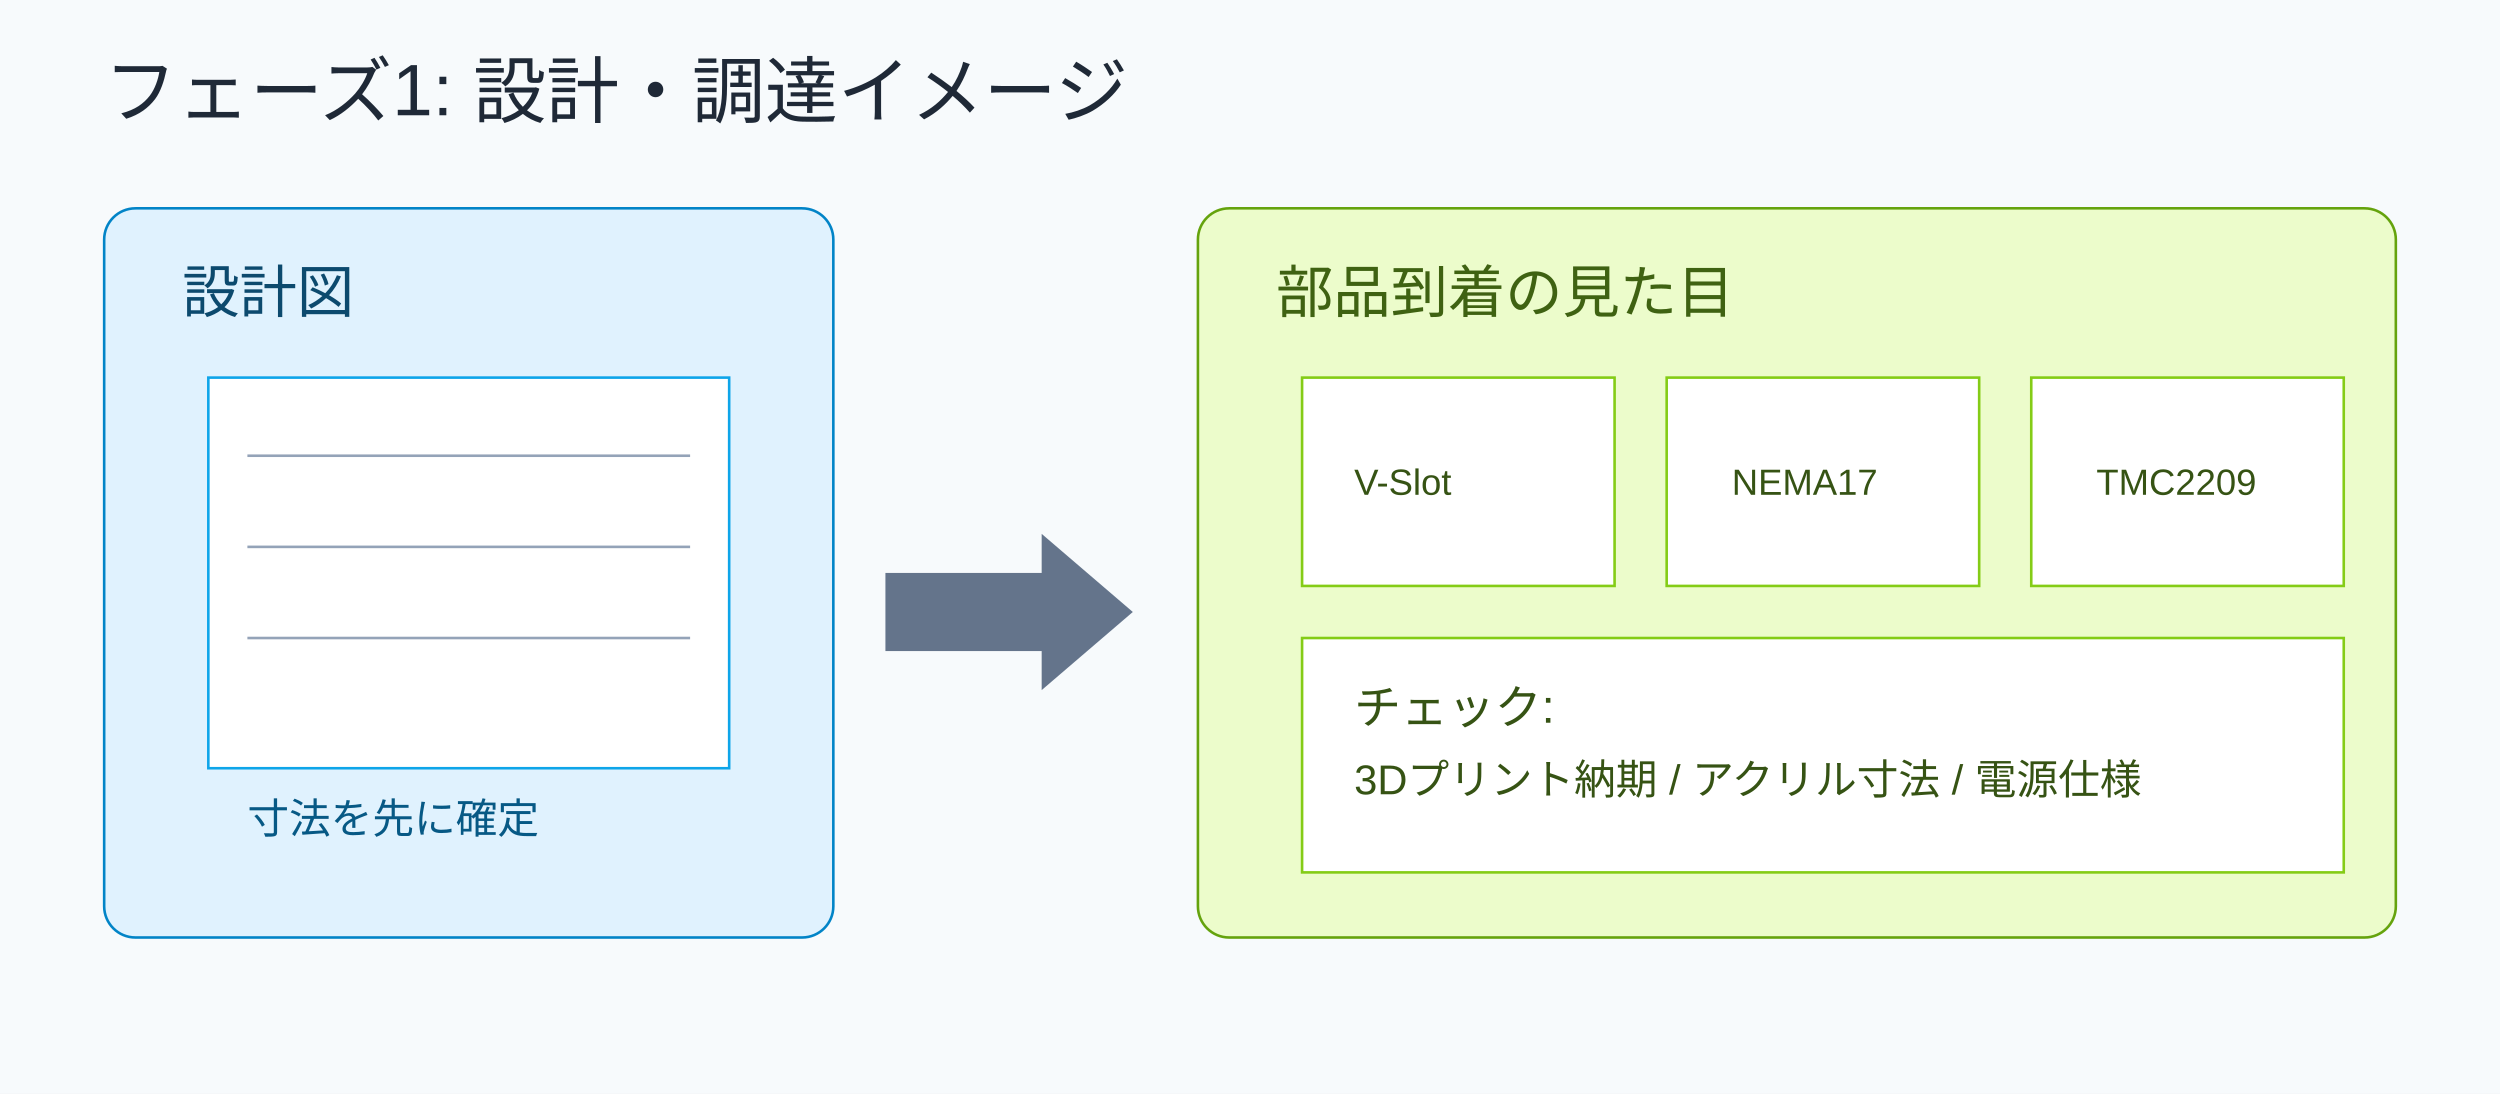
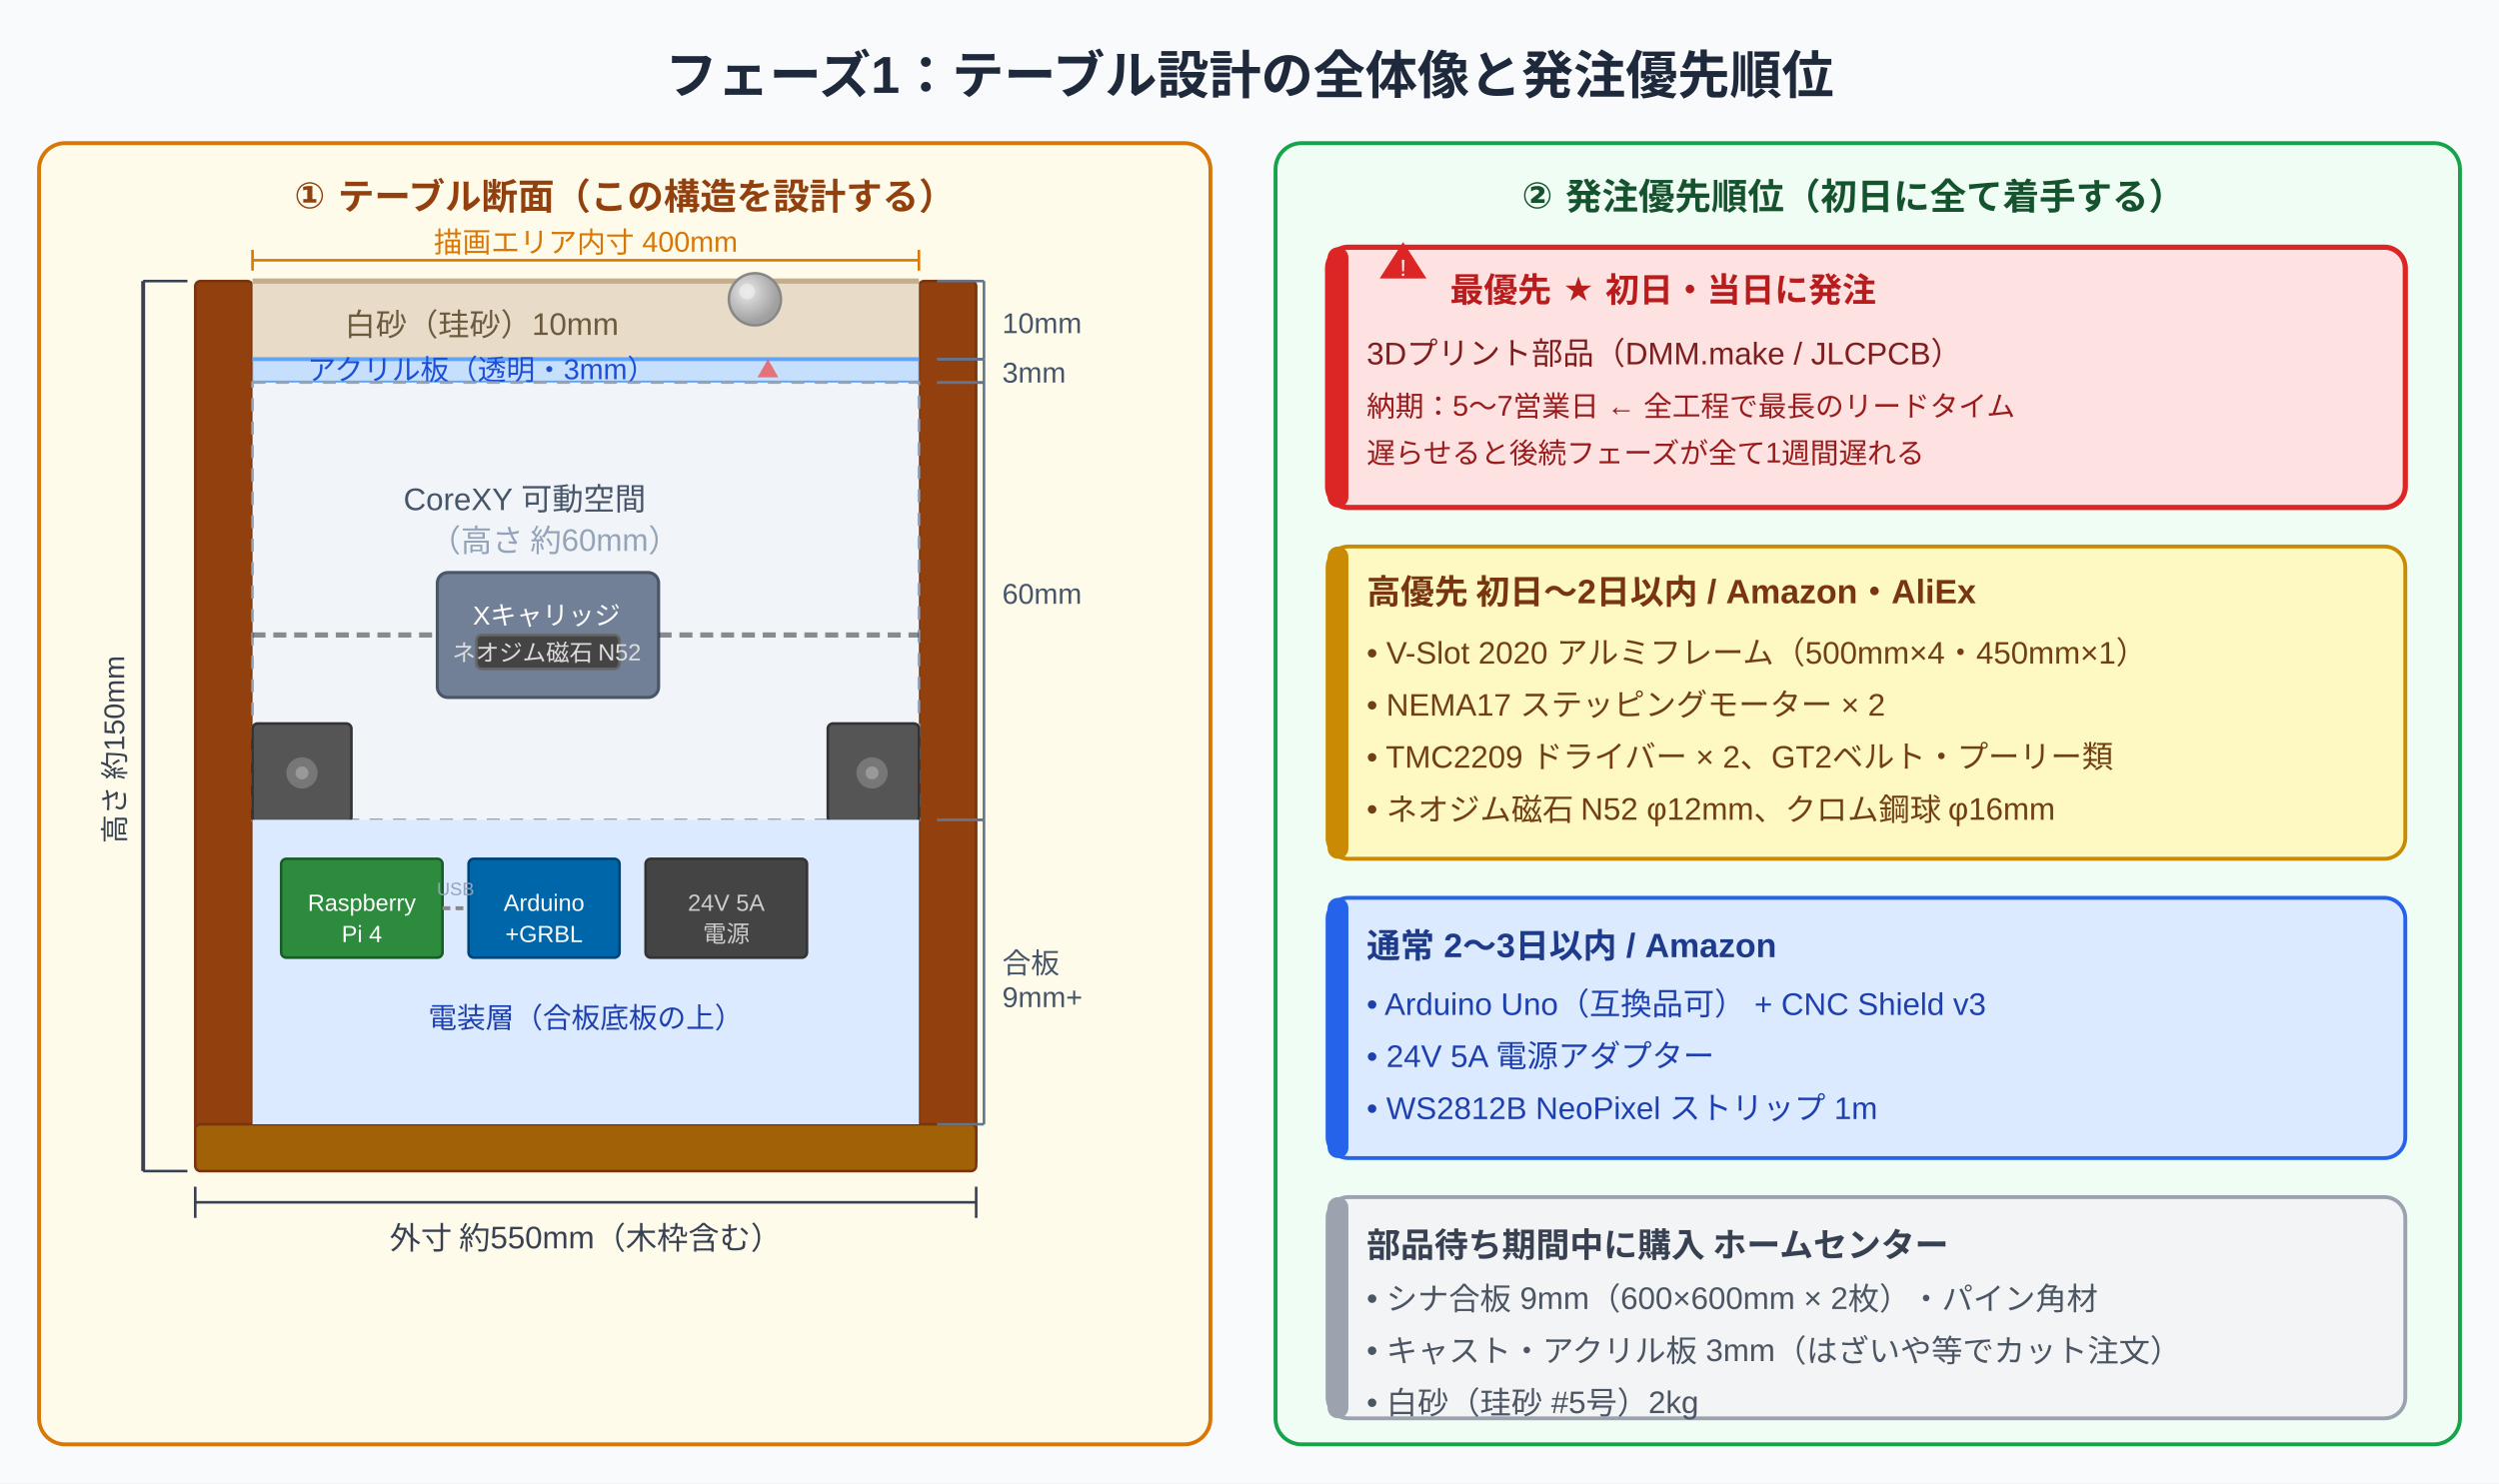
- <svg xmlns="http://www.w3.org/2000/svg" width="960" height="420" viewBox="0 0 960 420">
-   <rect width="960" height="420" fill="#f7fafc" />
-   <text x="40" y="45" font-size="28" font-family="Arial" fill="#1f2937">フェーズ1: 設計・調達イメージ</text>
-   <rect x="40" y="80" width="280" height="280" rx="12" fill="#e0f2fe" stroke="#0284c7" />
-   <text x="70" y="120" font-size="22" font-family="Arial" fill="#0c4a6e">設計図</text>
-   <rect x="80" y="145" width="200" height="150" fill="#fff" stroke="#0ea5e9" />
-   <line x1="95" y1="175" x2="265" y2="175" stroke="#94a3b8" />
-   <line x1="95" y1="210" x2="265" y2="210" stroke="#94a3b8" />
-   <line x1="95" y1="245" x2="265" y2="245" stroke="#94a3b8" />
-   <text x="95" y="320" font-size="16" font-family="Arial" fill="#075985">寸法を先に確定</text>
-   <polygon points="340,220 400,220 400,205 435,235 400,265 400,250 340,250" fill="#64748b" />
-   <rect x="460" y="80" width="460" height="280" rx="12" fill="#ecfccb" stroke="#65a30d" />
-   <text x="490" y="120" font-size="22" font-family="Arial" fill="#3f6212">部品到着の見た目</text>
-   <rect x="500" y="145" width="120" height="80" fill="#fff" stroke="#84cc16" />
-   <text x="520" y="190" font-size="14" font-family="Arial" fill="#365314">V-Slot</text>
-   <rect x="640" y="145" width="120" height="80" fill="#fff" stroke="#84cc16" />
-   <text x="665" y="190" font-size="14" font-family="Arial" fill="#365314">NEMA17</text>
-   <rect x="780" y="145" width="120" height="80" fill="#fff" stroke="#84cc16" />
-   <text x="805" y="190" font-size="14" font-family="Arial" fill="#365314">TMC2209</text>
-   <rect x="500" y="245" width="400" height="90" fill="#fff" stroke="#84cc16" />
-   <text x="520" y="278" font-size="18" font-family="Arial" fill="#365314">チェック:</text>
-   <text x="520" y="305" font-size="16" font-family="Arial" fill="#365314">3Dプリント納期 / アクリル寸法 / 電源仕様</text>
+ <svg xmlns="http://www.w3.org/2000/svg" width="960" height="570" viewBox="0 0 960 570">
+   <rect width="960" height="570" fill="#f8fafc" />
+   <text x="480" y="36" text-anchor="middle" font-size="20" font-weight="bold" font-family="Arial,sans-serif" fill="#1e293b">フェーズ1：テーブル設計の全体像と発注優先順位</text>
+   <rect x="15" y="55" width="450" height="500" rx="10" fill="#fffbeb" stroke="#d97706" stroke-width="1.5" />
+   <text x="240" y="80" text-anchor="middle" font-size="14" font-weight="bold" font-family="Arial,sans-serif" fill="#92400e">① テーブル断面（この構造を設計する）</text>
+   <rect x="75" y="108" width="22" height="340" rx="2" fill="#92400e" stroke="#78350f" stroke-width="1" />
+   <rect x="353" y="108" width="22" height="340" rx="2" fill="#92400e" stroke="#78350f" stroke-width="1" />
+   <rect x="75" y="432" width="300" height="18" rx="2" fill="#a16207" stroke="#78350f" stroke-width="1" />
+   <line x1="97" y1="100" x2="353" y2="100" stroke="#d97706" stroke-width="1" />
+   <line x1="97" y1="96" x2="97" y2="104" stroke="#d97706" stroke-width="1" />
+   <line x1="353" y1="96" x2="353" y2="104" stroke="#d97706" stroke-width="1" />
+   <text x="225" y="97" text-anchor="middle" font-size="11" font-family="Arial,sans-serif" fill="#d97706">描画エリア内寸 400mm</text>
+   <rect x="97" y="108" width="256" height="30" fill="#e8dcc8" />
+   <line x1="97" y1="108" x2="353" y2="108" stroke="#c4ad8a" stroke-width="2" />
+   <circle cx="290" cy="115" r="10" fill="url(#ballGrad1)" stroke="#888" stroke-width="1" />
+   <circle cx="287" cy="112" r="3" fill="#eee" opacity="0.7" />
+   <text x="185" y="129" text-anchor="middle" font-size="12" font-family="Arial,sans-serif" fill="#6b5a3e">白砂（珪砂）10mm</text>
+   <line x1="360" y1="108" x2="378" y2="108" stroke="#64748b" stroke-width="1" />
+   <line x1="360" y1="138" x2="378" y2="138" stroke="#64748b" stroke-width="1" />
+   <line x1="378" y1="108" x2="378" y2="138" stroke="#64748b" stroke-width="1" />
+   <text x="385" y="128" font-size="11" font-family="Arial,sans-serif" fill="#475569">10mm</text>
+   <rect x="97" y="138" width="256" height="9" fill="#bfdbfe" opacity="0.9" />
+   <line x1="97" y1="138" x2="353" y2="138" stroke="#60a5fa" stroke-width="1.5" />
+   <line x1="97" y1="147" x2="353" y2="147" stroke="#60a5fa" stroke-width="1.5" />
+   <text x="185" y="146" text-anchor="middle" font-size="11" font-family="Arial,sans-serif" fill="#1d4ed8">アクリル板（透明・3mm）</text>
+   <line x1="360" y1="138" x2="378" y2="138" stroke="#64748b" stroke-width="1" />
+   <line x1="360" y1="147" x2="378" y2="147" stroke="#64748b" stroke-width="1" />
+   <line x1="378" y1="138" x2="378" y2="147" stroke="#64748b" stroke-width="1" />
+   <text x="385" y="147" font-size="11" font-family="Arial,sans-serif" fill="#475569">3mm</text>
+   <line x1="295" y1="147" x2="295" y2="220" stroke="#ef4444" stroke-width="1" stroke-dasharray="4 3" opacity="0.7" />
+   <polygon points="291,145 299,145 295,138" fill="#ef4444" opacity="0.7" />
+   <polygon points="291,225 299,225 295,232" fill="#ef4444" opacity="0.7" />
+   <text x="305" y="192" font-size="10" font-family="Arial,sans-serif" fill="#ef4444">磁力</text>
+   <rect x="97" y="147" width="256" height="168" fill="#f1f5f9" stroke="#94a3b8" stroke-width="1" stroke-dasharray="5 4" />
+   <text x="155" y="196" font-size="12" font-family="Arial,sans-serif" fill="#475569">CoreXY 可動空間</text>
+   <text x="165" y="212" font-size="12" font-family="Arial,sans-serif" fill="#94a3b8">（高さ 約60mm）</text>
+   <rect x="168" y="220" width="85" height="48" rx="4" fill="#718096" stroke="#4a5568" stroke-width="1.2" />
+   <text x="210" y="240" text-anchor="middle" font-size="10" font-family="Arial,sans-serif" fill="#fff">Xキャリッジ</text>
+   <rect x="183" y="244" width="55" height="13" rx="2" fill="#444" stroke="#666" />
+   <text x="210" y="254" text-anchor="middle" font-size="9" font-family="Arial,sans-serif" fill="#ddd">ネオジム磁石 N52</text>
+   <line x1="97" y1="244" x2="168" y2="244" stroke="#333" stroke-width="2" stroke-dasharray="5 3" opacity="0.55" />
+   <line x1="253" y1="244" x2="353" y2="244" stroke="#333" stroke-width="2" stroke-dasharray="5 3" opacity="0.55" />
+   <rect x="97" y="278" width="38" height="38" rx="2" fill="#555" stroke="#333" stroke-width="1" />
+   <circle cx="116" cy="297" r="6" fill="#777" />
+   <circle cx="116" cy="297" r="2.5" fill="#999" />
+   <text x="116" y="325" text-anchor="middle" font-size="9" font-family="Arial,sans-serif" fill="#666">NEMA17</text>
+   <rect x="318" y="278" width="35" height="38" rx="2" fill="#555" stroke="#333" stroke-width="1" />
+   <circle cx="335" cy="297" r="6" fill="#777" />
+   <circle cx="335" cy="297" r="2.5" fill="#999" />
+   <line x1="360" y1="147" x2="378" y2="147" stroke="#64748b" stroke-width="1" />
+   <line x1="360" y1="315" x2="378" y2="315" stroke="#64748b" stroke-width="1" />
+   <line x1="378" y1="147" x2="378" y2="315" stroke="#64748b" stroke-width="1" />
+   <text x="385" y="232" font-size="11" font-family="Arial,sans-serif" fill="#475569">60mm</text>
+   <rect x="97" y="315" width="256" height="117" fill="#dbeafe" />
+   <rect x="108" y="330" width="62" height="38" rx="2" fill="#2d8b3e" stroke="#1a5c26" stroke-width="1" />
+   <text x="139" y="350" text-anchor="middle" font-size="9" font-family="Arial,sans-serif" fill="#fff">Raspberry</text>
+   <text x="139" y="362" text-anchor="middle" font-size="9" font-family="Arial,sans-serif" fill="#fff">Pi 4</text>
+   <rect x="180" y="330" width="58" height="38" rx="2" fill="#0066aa" stroke="#004477" stroke-width="1" />
+   <text x="209" y="350" text-anchor="middle" font-size="9" font-family="Arial,sans-serif" fill="#fff">Arduino</text>
+   <text x="209" y="362" text-anchor="middle" font-size="9" font-family="Arial,sans-serif" fill="#fff">+GRBL</text>
+   <rect x="248" y="330" width="62" height="38" rx="2" fill="#444" stroke="#333" stroke-width="1" />
+   <text x="279" y="350" text-anchor="middle" font-size="9" font-family="Arial,sans-serif" fill="#ccc">24V 5A</text>
+   <text x="279" y="362" text-anchor="middle" font-size="9" font-family="Arial,sans-serif" fill="#ccc">電源</text>
+   <line x1="170" y1="349" x2="180" y2="349" stroke="#888" stroke-width="1.5" stroke-dasharray="3 2" />
+   <text x="175" y="344" text-anchor="middle" font-size="7" font-family="Arial,sans-serif" fill="#94a3b8">USB</text>
+   <text x="225" y="395" text-anchor="middle" font-size="11" font-family="Arial,sans-serif" fill="#1e40af">電装層（合板底板の上）</text>
+   <line x1="360" y1="315" x2="378" y2="315" stroke="#64748b" stroke-width="1" />
+   <line x1="360" y1="432" x2="378" y2="432" stroke="#64748b" stroke-width="1" />
+   <line x1="378" y1="315" x2="378" y2="432" stroke="#64748b" stroke-width="1" />
+   <text x="385" y="374" font-size="11" font-family="Arial,sans-serif" fill="#475569">合板</text>
+   <text x="385" y="387" font-size="11" font-family="Arial,sans-serif" fill="#475569">9mm+</text>
+   <line x1="55" y1="108" x2="72" y2="108" stroke="#374151" stroke-width="1" />
+   <line x1="55" y1="450" x2="72" y2="450" stroke="#374151" stroke-width="1" />
+   <line x1="55" y1="108" x2="55" y2="450" stroke="#374151" stroke-width="1.5" />
+   <text x="48" y="288" text-anchor="middle" font-size="11" font-family="Arial,sans-serif" fill="#374151" transform="rotate(-90,48,288)">高さ 約150mm</text>
+   <line x1="75" y1="462" x2="375" y2="462" stroke="#374151" stroke-width="1" />
+   <line x1="75" y1="456" x2="75" y2="468" stroke="#374151" stroke-width="1" />
+   <line x1="375" y1="456" x2="375" y2="468" stroke="#374151" stroke-width="1" />
+   <text x="225" y="480" text-anchor="middle" font-size="12" font-family="Arial,sans-serif" fill="#374151">外寸 約550mm（木枠含む）</text>
+   <defs>
+     <radialGradient id="ballGrad1" cx="35%" cy="35%" r="60%">
+       <stop offset="0%" stop-color="#e8e8e8" />
+       <stop offset="100%" stop-color="#a0a0a0" />
+     </radialGradient>
+   </defs>
+   <rect x="490" y="55" width="455" height="500" rx="10" fill="#f0fdf4" stroke="#16a34a" stroke-width="1.5" />
+   <text x="712" y="80" text-anchor="middle" font-size="14" font-weight="bold" font-family="Arial,sans-serif" fill="#14532d">② 発注優先順位（初日に全て着手する）</text>
+   <rect x="510" y="95" width="414" height="100" rx="8" fill="#fee2e2" stroke="#dc2626" stroke-width="2" />
+   <rect x="510" y="95" width="8" height="100" rx="4" fill="#dc2626" />
+   <polygon points="530,107 548,107 539,93" fill="#dc2626" />
+   <text x="539" y="106" text-anchor="middle" font-size="9" font-family="Arial,sans-serif" fill="#fff">!</text>
+   <text x="557" y="116" font-size="13" font-weight="bold" font-family="Arial,sans-serif" fill="#b91c1c">最優先 ★ 初日・当日に発注</text>
+   <text x="525" y="140" font-size="12" font-family="Arial,sans-serif" fill="#7f1d1d">3Dプリント部品（DMM.make / JLCPCB）</text>
+   <text x="525" y="160" font-size="11" font-family="Arial,sans-serif" fill="#991b1b">納期：5〜7営業日 ← 全工程で最長のリードタイム</text>
+   <text x="525" y="178" font-size="11" font-family="Arial,sans-serif" fill="#991b1b">遅らせると後続フェーズが全て1週間遅れる</text>
+   <rect x="510" y="210" width="414" height="120" rx="8" fill="#fef9c3" stroke="#ca8a04" stroke-width="1.5" />
+   <rect x="510" y="210" width="8" height="120" rx="4" fill="#ca8a04" />
+   <text x="525" y="232" font-size="13" font-weight="bold" font-family="Arial,sans-serif" fill="#78350f">高優先  初日〜2日以内 / Amazon・AliEx</text>
+   <text x="525" y="255" font-size="12" font-family="Arial,sans-serif" fill="#713f12">• V-Slot 2020 アルミフレーム（500mm×4・450mm×1）</text>
+   <text x="525" y="275" font-size="12" font-family="Arial,sans-serif" fill="#713f12">• NEMA17 ステッピングモーター × 2</text>
+   <text x="525" y="295" font-size="12" font-family="Arial,sans-serif" fill="#713f12">• TMC2209 ドライバー × 2、GT2ベルト・プーリー類</text>
+   <text x="525" y="315" font-size="12" font-family="Arial,sans-serif" fill="#713f12">• ネオジム磁石 N52 φ12mm、クロム鋼球 φ16mm</text>
+   <rect x="510" y="345" width="414" height="100" rx="8" fill="#dbeafe" stroke="#2563eb" stroke-width="1.5" />
+   <rect x="510" y="345" width="8" height="100" rx="4" fill="#2563eb" />
+   <text x="525" y="368" font-size="13" font-weight="bold" font-family="Arial,sans-serif" fill="#1e3a8a">通常  2〜3日以内 / Amazon</text>
+   <text x="525" y="390" font-size="12" font-family="Arial,sans-serif" fill="#1e40af">• Arduino Uno（互換品可） + CNC Shield v3</text>
+   <text x="525" y="410" font-size="12" font-family="Arial,sans-serif" fill="#1e40af">• 24V 5A 電源アダプター</text>
+   <text x="525" y="430" font-size="12" font-family="Arial,sans-serif" fill="#1e40af">• WS2812B NeoPixel ストリップ 1m</text>
+   <rect x="510" y="460" width="414" height="85" rx="8" fill="#f3f4f6" stroke="#9ca3af" stroke-width="1.5" />
+   <rect x="510" y="460" width="8" height="85" rx="4" fill="#9ca3af" />
+   <text x="525" y="483" font-size="13" font-weight="bold" font-family="Arial,sans-serif" fill="#374151">部品待ち期間中に購入  ホームセンター</text>
+   <text x="525" y="503" font-size="12" font-family="Arial,sans-serif" fill="#4b5563">• シナ合板 9mm（600×600mm × 2枚）・パイン角材</text>
+   <text x="525" y="523" font-size="12" font-family="Arial,sans-serif" fill="#4b5563">• キャスト・アクリル板 3mm（はざいや等でカット注文）</text>
+   <text x="525" y="543" font-size="12" font-family="Arial,sans-serif" fill="#4b5563">• 白砂（珪砂 #5号）2kg</text>
</svg>
